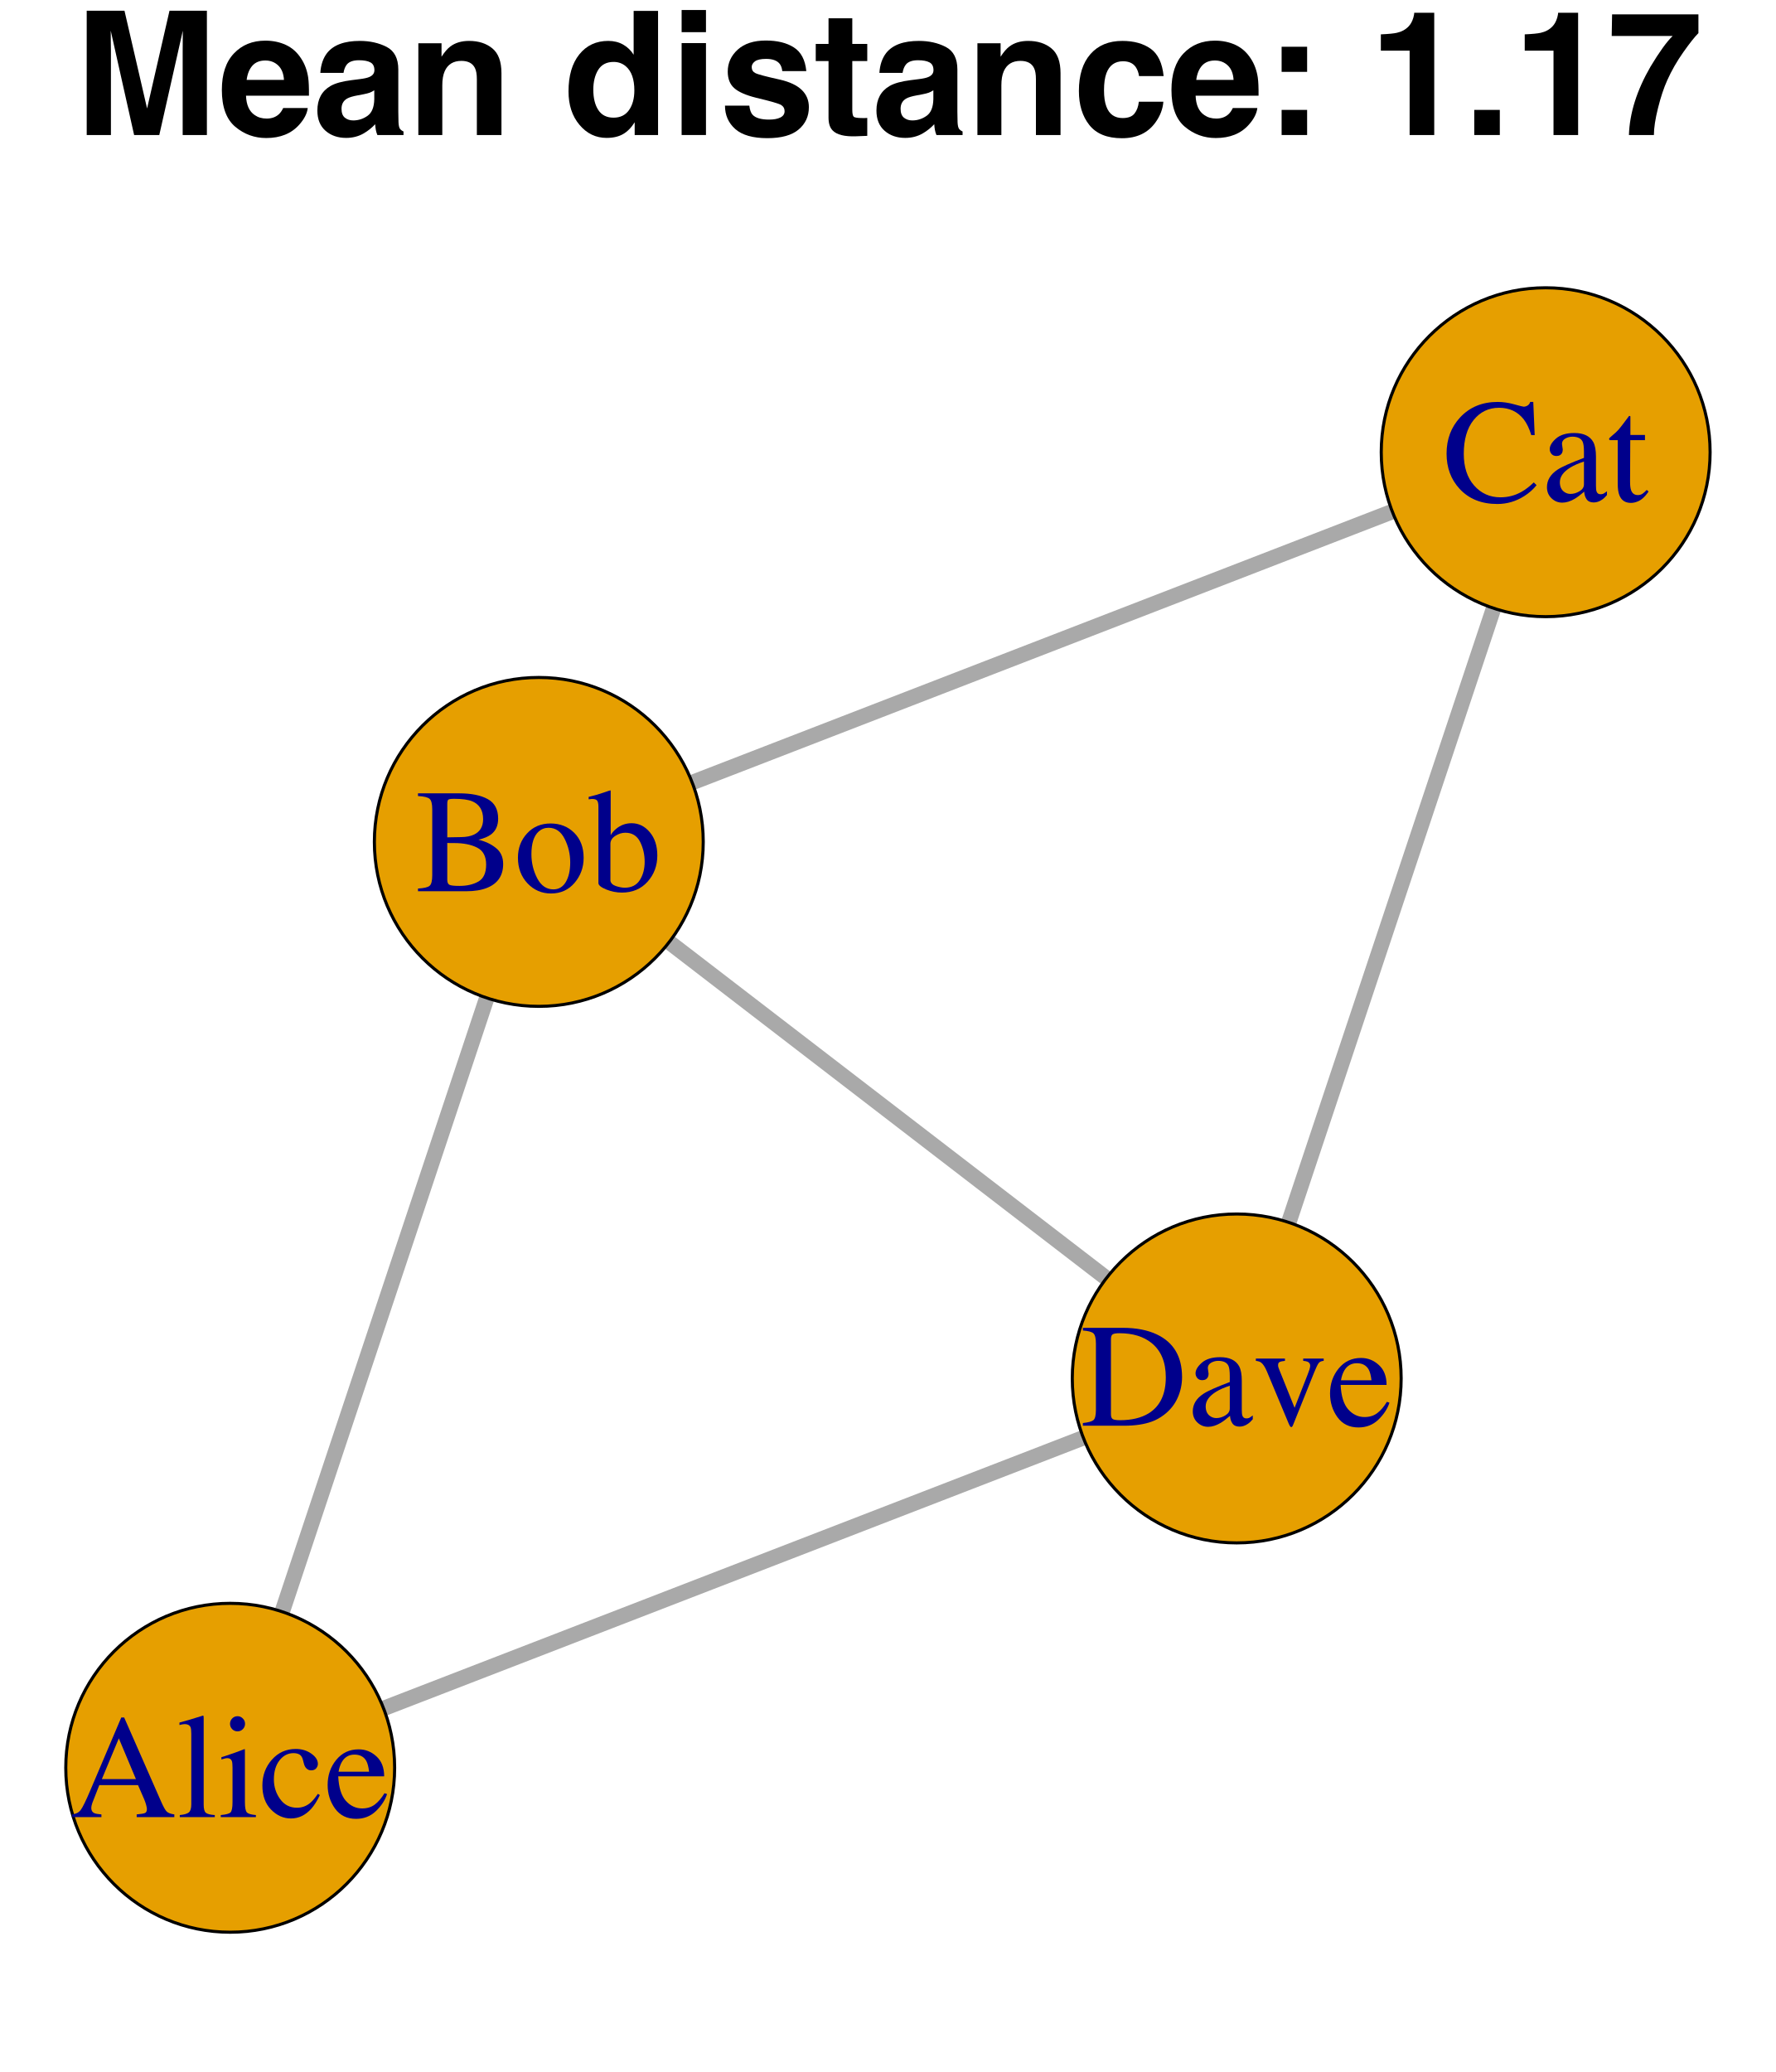
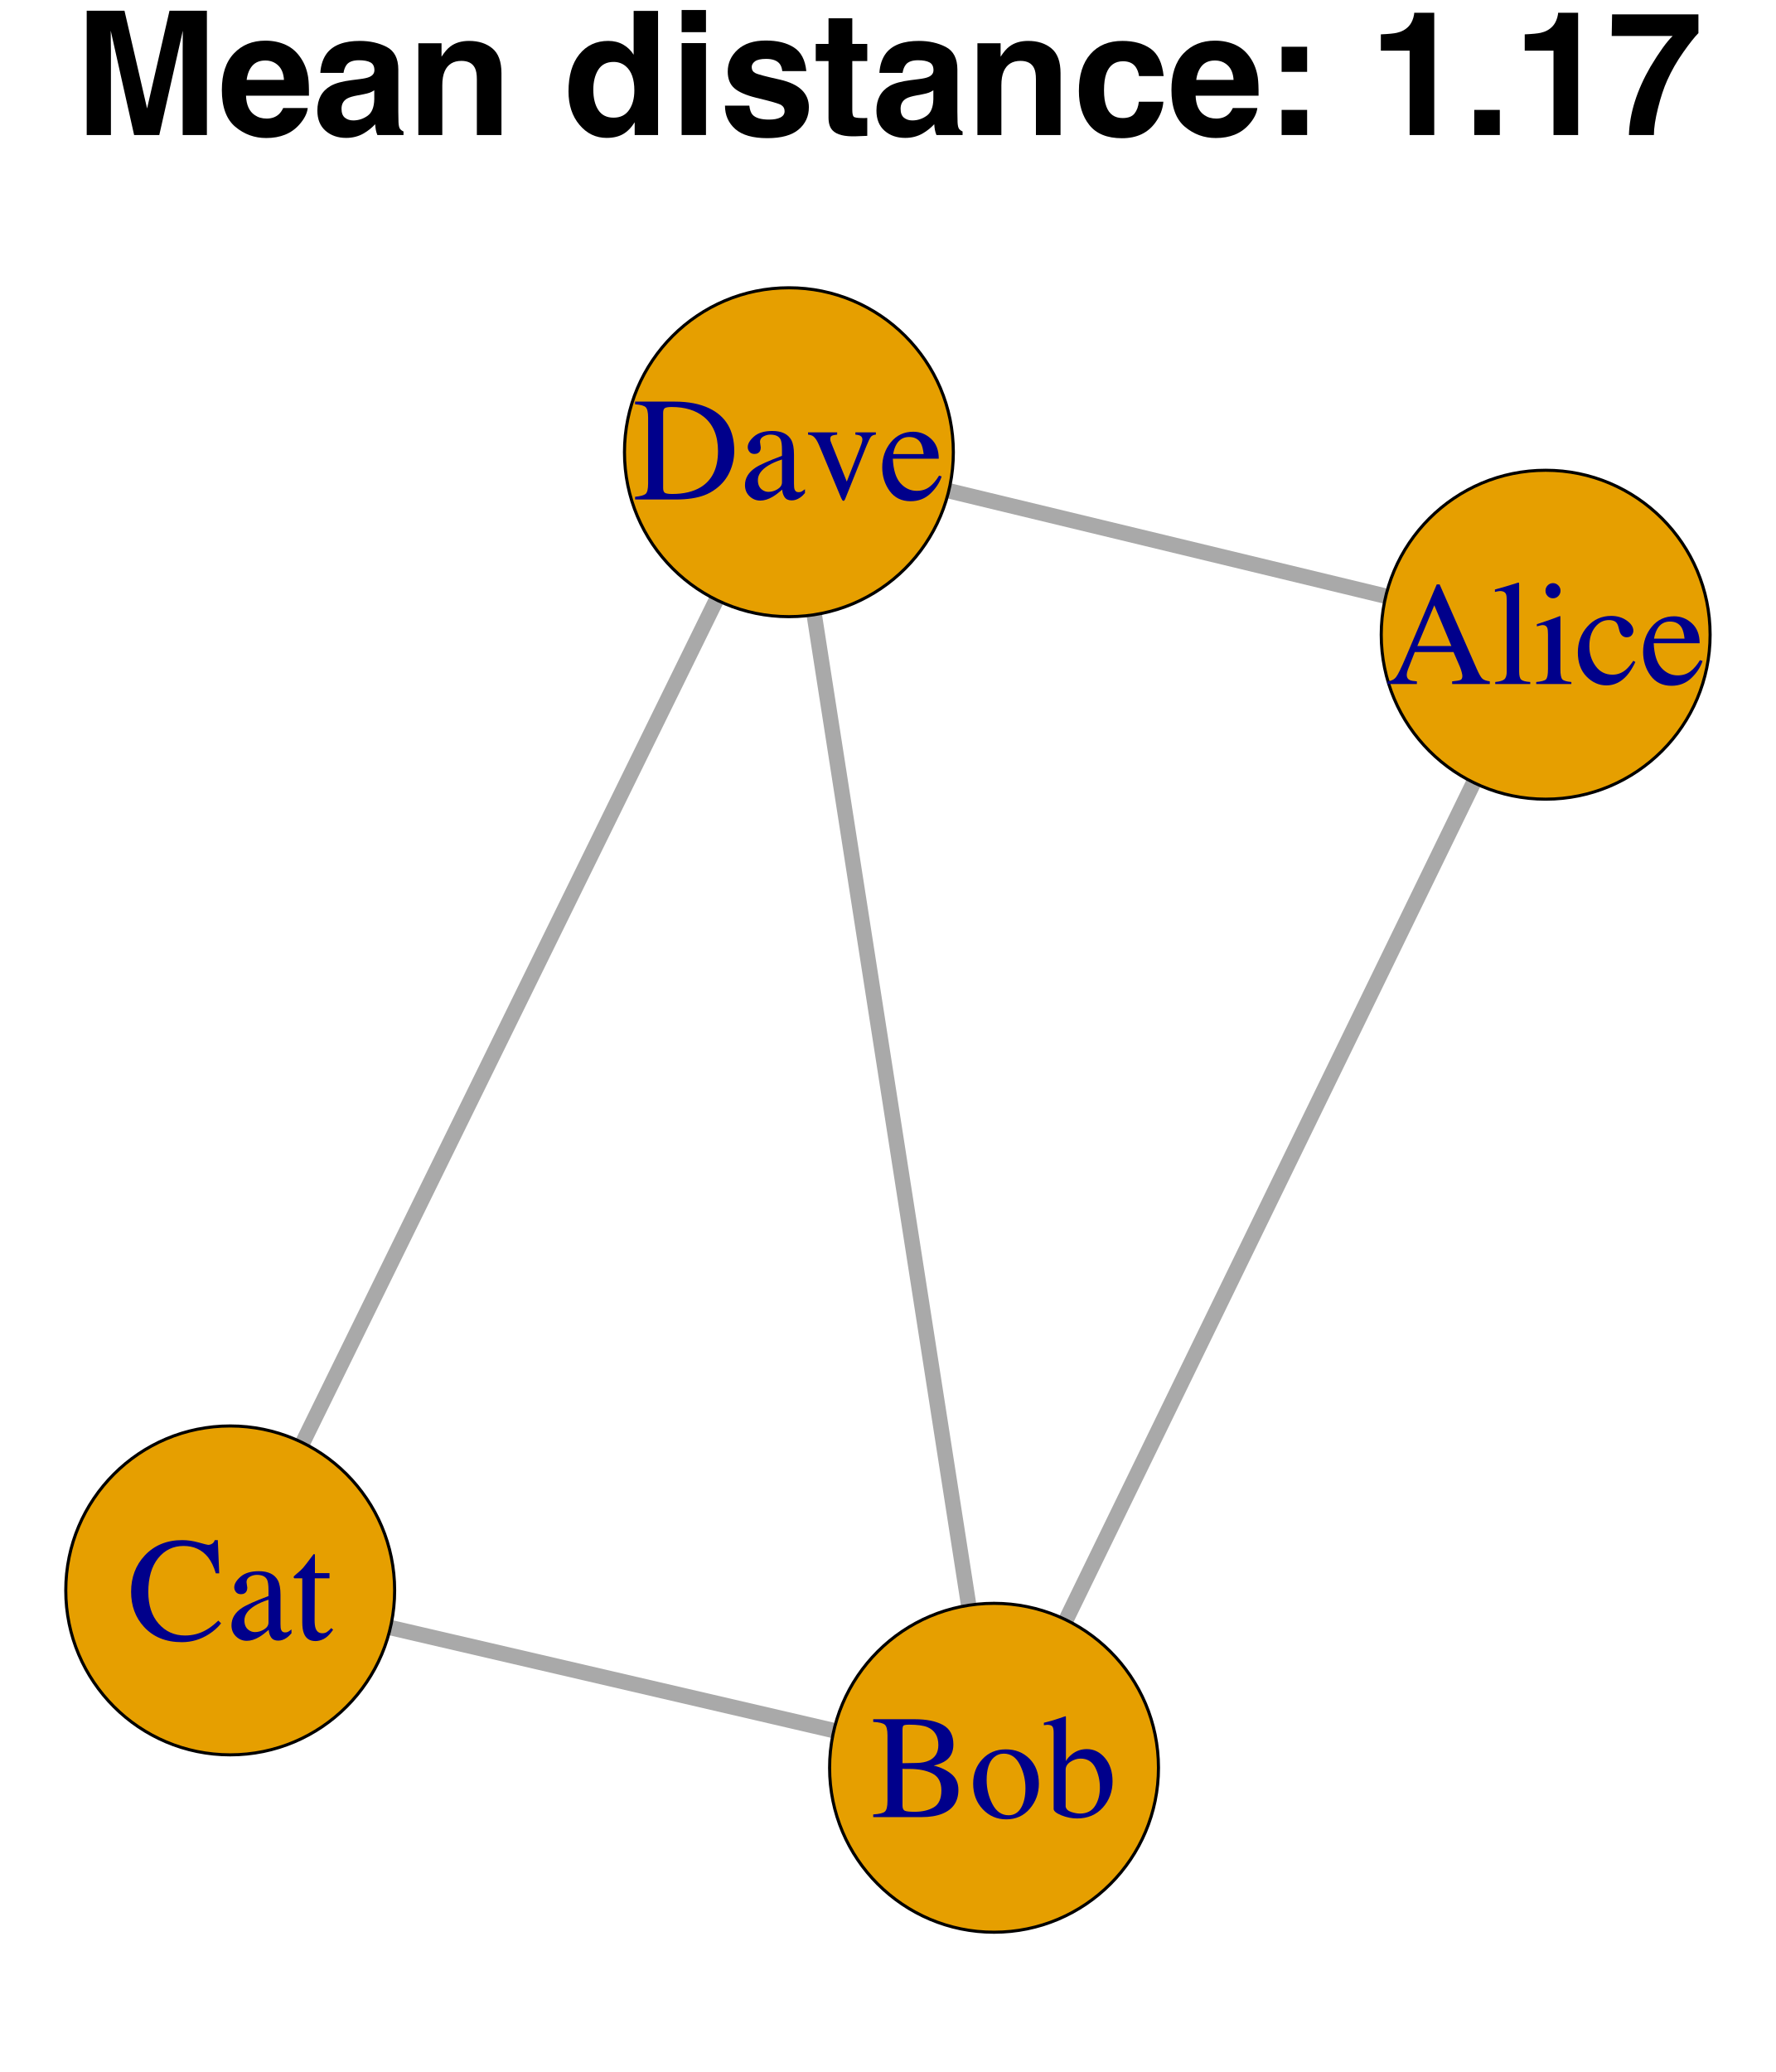
<svg xmlns="http://www.w3.org/2000/svg" xmlns:xlink="http://www.w3.org/1999/xlink" width="432" height="504" viewBox="0 0 432 504">
  <defs>
    <g>
      <g id="glyph-0-0">
        <path d="M 0.578 0 L 0.578 -23.812 L 25.156 -23.812 L 25.156 0 Z M 21.922 -3.234 L 21.922 -20.578 L 3.812 -20.578 L 3.812 -3.234 Z M 21.922 -3.234 " />
      </g>
      <g id="glyph-0-1">
        <path d="M 16.062 -9.25 L 11.906 -19.156 L 7.781 -9.25 Z M 0.531 0 L 0.531 -0.656 C 1.457 -0.758 2.148 -1.109 2.609 -1.703 C 3.078 -2.305 3.875 -3.93 5 -6.578 L 12.5 -24.234 L 13.203 -24.234 L 22.172 -3.828 C 22.766 -2.473 23.238 -1.633 23.594 -1.312 C 23.957 -0.988 24.562 -0.77 25.406 -0.656 L 25.406 0 L 16.25 0 L 16.25 -0.656 C 17.301 -0.75 17.977 -0.863 18.281 -1 C 18.582 -1.133 18.734 -1.461 18.734 -1.984 C 18.734 -2.16 18.676 -2.473 18.562 -2.922 C 18.445 -3.367 18.285 -3.836 18.078 -4.328 L 16.578 -7.781 L 7.156 -7.781 C 6.219 -5.426 5.656 -3.988 5.469 -3.469 C 5.289 -2.945 5.203 -2.535 5.203 -2.234 C 5.203 -1.617 5.445 -1.195 5.938 -0.969 C 6.25 -0.82 6.828 -0.719 7.672 -0.656 L 7.672 0 Z M 12.844 -24.234 Z M 12.844 -24.234 " />
      </g>
      <g id="glyph-0-2">
        <path d="M 0.734 -0.5 C 1.828 -0.602 2.566 -0.82 2.953 -1.156 C 3.336 -1.488 3.531 -2.141 3.531 -3.109 L 3.531 -20.281 C 3.531 -21.062 3.469 -21.598 3.344 -21.891 C 3.102 -22.379 2.629 -22.625 1.922 -22.625 C 1.754 -22.625 1.57 -22.602 1.375 -22.562 C 1.188 -22.531 0.945 -22.477 0.656 -22.406 L 0.656 -23 C 2.238 -23.414 4.141 -23.977 6.359 -24.688 C 6.441 -24.688 6.492 -24.648 6.516 -24.578 C 6.535 -24.504 6.547 -24.352 6.547 -24.125 L 6.547 -3.047 C 6.547 -2.023 6.719 -1.363 7.062 -1.062 C 7.414 -0.758 8.145 -0.57 9.25 -0.5 L 9.25 0 L 0.734 0 Z M 0.734 -0.5 " />
      </g>
      <g id="glyph-0-3">
        <path d="M 2.953 -22.688 C 2.953 -23.195 3.129 -23.633 3.484 -24 C 3.836 -24.363 4.27 -24.547 4.781 -24.547 C 5.281 -24.547 5.707 -24.363 6.062 -24 C 6.426 -23.645 6.609 -23.207 6.609 -22.688 C 6.609 -22.188 6.426 -21.754 6.062 -21.391 C 5.707 -21.035 5.281 -20.859 4.781 -20.859 C 4.27 -20.859 3.836 -21.035 3.484 -21.391 C 3.129 -21.754 2.953 -22.188 2.953 -22.688 Z M 0.703 -0.5 C 1.953 -0.613 2.738 -0.82 3.062 -1.125 C 3.395 -1.438 3.562 -2.281 3.562 -3.656 L 3.562 -12.047 C 3.562 -12.805 3.508 -13.332 3.406 -13.625 C 3.227 -14.102 2.859 -14.344 2.297 -14.344 C 2.172 -14.344 2.047 -14.332 1.922 -14.312 C 1.797 -14.289 1.441 -14.195 0.859 -14.031 L 0.859 -14.578 L 1.625 -14.812 C 3.664 -15.488 5.094 -15.992 5.906 -16.328 C 6.238 -16.473 6.453 -16.547 6.547 -16.547 C 6.566 -16.461 6.578 -16.375 6.578 -16.281 L 6.578 -3.656 C 6.578 -2.32 6.738 -1.484 7.062 -1.141 C 7.383 -0.805 8.113 -0.594 9.25 -0.5 L 9.25 0 L 0.703 0 Z M 0.703 -0.5 " />
      </g>
      <g id="glyph-0-4">
        <path d="M 8.953 -16.578 C 10.41 -16.578 11.672 -16.195 12.734 -15.438 C 13.797 -14.688 14.328 -13.859 14.328 -12.953 C 14.328 -12.566 14.191 -12.207 13.922 -11.875 C 13.648 -11.539 13.234 -11.375 12.672 -11.375 C 12.266 -11.375 11.906 -11.516 11.594 -11.797 C 11.281 -12.078 11.055 -12.488 10.922 -13.031 L 10.703 -13.875 C 10.555 -14.488 10.297 -14.926 9.922 -15.188 C 9.523 -15.438 9.016 -15.562 8.391 -15.562 C 7.047 -15.562 5.914 -14.977 5 -13.812 C 4.082 -12.645 3.625 -11.094 3.625 -9.156 C 3.625 -7.383 4.129 -5.797 5.141 -4.391 C 6.148 -2.984 7.52 -2.281 9.25 -2.281 C 10.469 -2.281 11.551 -2.68 12.5 -3.484 C 13.039 -3.941 13.648 -4.664 14.328 -5.656 L 14.812 -5.359 C 14.145 -3.953 13.441 -2.836 12.703 -2.016 C 11.285 -0.453 9.645 0.328 7.781 0.328 C 5.957 0.328 4.344 -0.391 2.938 -1.828 C 1.531 -3.266 0.828 -5.223 0.828 -7.703 C 0.828 -10.129 1.594 -12.211 3.125 -13.953 C 4.664 -15.703 6.609 -16.578 8.953 -16.578 Z M 8.172 -16.578 Z M 8.172 -16.578 " />
      </g>
      <g id="glyph-0-5">
        <path d="M 8.25 -16.484 C 9.895 -16.484 11.336 -15.91 12.578 -14.766 C 13.828 -13.629 14.453 -12.016 14.453 -9.922 L 3.281 -9.922 C 3.406 -7.203 4.02 -5.219 5.125 -3.969 C 6.238 -2.727 7.562 -2.109 9.094 -2.109 C 10.32 -2.109 11.359 -2.43 12.203 -3.078 C 13.047 -3.723 13.82 -4.633 14.531 -5.812 L 15.156 -5.609 C 14.676 -4.117 13.773 -2.738 12.453 -1.469 C 11.141 -0.207 9.523 0.422 7.609 0.422 C 5.41 0.422 3.707 -0.41 2.5 -2.078 C 1.301 -3.742 0.703 -5.66 0.703 -7.828 C 0.703 -10.18 1.398 -12.211 2.797 -13.922 C 4.191 -15.629 6.008 -16.484 8.25 -16.484 Z M 7.219 -15.203 C 5.883 -15.203 4.867 -14.613 4.172 -13.438 C 3.797 -12.801 3.523 -12.004 3.359 -11.047 L 10.781 -11.047 C 10.645 -12.211 10.422 -13.082 10.109 -13.656 C 9.535 -14.688 8.57 -15.203 7.219 -15.203 Z M 8.016 -16.484 Z M 8.016 -16.484 " />
      </g>
      <g id="glyph-0-6">
        <path d="M 10.703 -1.297 C 12.547 -1.297 14.086 -1.656 15.328 -2.375 C 16.566 -3.094 17.188 -4.461 17.188 -6.484 C 17.188 -8.504 16.457 -9.879 15 -10.609 C 13.551 -11.348 11.703 -11.719 9.453 -11.719 C 8.898 -11.719 8.551 -11.719 8.406 -11.719 C 8.258 -11.719 8.035 -11.727 7.734 -11.75 L 7.734 -2.781 C 7.734 -2.156 7.91 -1.75 8.266 -1.562 C 8.617 -1.383 9.43 -1.297 10.703 -1.297 Z M 0.609 -0.656 C 2.066 -0.738 3.008 -0.961 3.438 -1.328 C 3.863 -1.691 4.078 -2.551 4.078 -3.906 L 4.078 -19.922 C 4.078 -21.242 3.863 -22.094 3.438 -22.469 C 3.008 -22.852 2.066 -23.082 0.609 -23.156 L 0.609 -23.812 L 10.703 -23.812 C 13.586 -23.812 15.875 -23.348 17.562 -22.422 C 19.258 -21.504 20.109 -19.914 20.109 -17.656 C 20.109 -15.945 19.516 -14.656 18.328 -13.781 C 17.66 -13.281 16.66 -12.863 15.328 -12.531 C 16.984 -12.133 18.395 -11.469 19.562 -10.531 C 20.738 -9.602 21.328 -8.301 21.328 -6.625 C 21.328 -3.812 20.023 -1.879 17.422 -0.828 C 16.047 -0.273 14.359 0 12.359 0 L 0.609 0 Z M 11.156 -13.172 C 12.363 -13.191 13.367 -13.383 14.172 -13.75 C 15.691 -14.445 16.453 -15.707 16.453 -17.531 C 16.453 -19.676 15.57 -21.125 13.812 -21.875 C 12.844 -22.281 11.367 -22.484 9.391 -22.484 C 8.641 -22.484 8.176 -22.414 8 -22.281 C 7.82 -22.156 7.734 -21.805 7.734 -21.234 L 7.734 -13.109 Z M 11.156 -13.172 " />
      </g>
      <g id="glyph-0-7">
        <path d="M 0.922 -8.156 C 0.922 -10.488 1.66 -12.457 3.141 -14.062 C 4.617 -15.676 6.523 -16.484 8.859 -16.484 C 11.18 -16.484 13.102 -15.723 14.625 -14.203 C 16.145 -12.68 16.906 -10.656 16.906 -8.125 C 16.906 -5.789 16.164 -3.758 14.688 -2.031 C 13.219 -0.312 11.312 0.547 8.969 0.547 C 6.719 0.547 4.812 -0.273 3.25 -1.922 C 1.695 -3.578 0.922 -5.656 0.922 -8.156 Z M 8.375 -15.438 C 7.445 -15.438 6.641 -15.129 5.953 -14.516 C 4.785 -13.453 4.203 -11.613 4.203 -9 C 4.203 -6.914 4.672 -4.969 5.609 -3.156 C 6.555 -1.352 7.867 -0.453 9.547 -0.453 C 10.859 -0.453 11.867 -1.055 12.578 -2.266 C 13.285 -3.473 13.641 -5.055 13.641 -7.016 C 13.641 -9.047 13.188 -10.957 12.281 -12.75 C 11.383 -14.539 10.082 -15.438 8.375 -15.438 Z M 9.016 -16.484 Z M 9.016 -16.484 " />
      </g>
      <g id="glyph-0-8">
        <path d="M 0.125 -22.359 L 0.125 -22.953 C 1.457 -23.266 2.656 -23.609 3.719 -23.984 C 4.789 -24.359 5.367 -24.547 5.453 -24.547 C 5.473 -24.473 5.484 -24.398 5.484 -24.328 L 5.484 -13.625 C 5.785 -14.188 6.242 -14.719 6.859 -15.219 C 7.93 -16.102 9.172 -16.547 10.578 -16.547 C 12.305 -16.547 13.781 -15.816 15 -14.359 C 16.219 -12.91 16.828 -11.023 16.828 -8.703 C 16.828 -6.211 16.035 -4.082 14.453 -2.312 C 12.867 -0.551 10.785 0.328 8.203 0.328 C 6.91 0.328 5.633 0.07 4.375 -0.438 C 3.125 -0.957 2.5 -1.473 2.5 -1.984 L 2.5 -20.562 C 2.5 -21.25 2.406 -21.734 2.219 -22.016 C 2.031 -22.305 1.598 -22.453 0.922 -22.453 Z M 5.422 -2.562 C 5.523 -1.957 5.977 -1.52 6.781 -1.25 C 7.594 -0.988 8.301 -0.859 8.906 -0.859 C 10.551 -0.859 11.77 -1.473 12.562 -2.703 C 13.352 -3.93 13.75 -5.422 13.75 -7.172 C 13.75 -8.922 13.379 -10.535 12.641 -12.016 C 11.898 -13.492 10.703 -14.234 9.047 -14.234 C 8.223 -14.234 7.41 -13.977 6.609 -13.469 C 5.816 -12.957 5.422 -12.312 5.422 -11.531 Z M 5.422 -2.562 " />
      </g>
      <g id="glyph-0-9">
        <path d="M 13.328 -24.234 C 14.629 -24.234 15.961 -24.039 17.328 -23.656 C 18.703 -23.27 19.473 -23.078 19.641 -23.078 C 19.973 -23.078 20.289 -23.172 20.594 -23.359 C 20.906 -23.547 21.117 -23.836 21.234 -24.234 L 21.984 -24.234 L 22.328 -16.156 L 21.5 -16.156 C 21.02 -17.758 20.395 -19.055 19.625 -20.047 C 18.145 -21.891 16.156 -22.812 13.656 -22.812 C 11.133 -22.812 9.07 -21.816 7.469 -19.828 C 5.875 -17.836 5.078 -15.098 5.078 -11.609 C 5.078 -8.391 5.914 -5.82 7.594 -3.906 C 9.281 -1.988 11.414 -1.031 14 -1.031 C 15.852 -1.031 17.566 -1.477 19.141 -2.375 C 20.047 -2.875 21.035 -3.633 22.109 -4.656 L 22.781 -3.984 C 21.988 -2.984 21 -2.102 19.812 -1.344 C 17.789 -0.051 15.602 0.594 13.25 0.594 C 9.383 0.594 6.316 -0.641 4.047 -3.109 C 1.941 -5.398 0.891 -8.254 0.891 -11.672 C 0.891 -15.172 2 -18.113 4.219 -20.5 C 6.551 -22.988 9.586 -24.234 13.328 -24.234 Z M 13.203 -24.234 Z M 13.203 -24.234 " />
      </g>
      <g id="glyph-0-10">
        <path d="M 10.312 -9.734 C 8.969 -9.297 7.859 -8.805 6.984 -8.266 C 5.297 -7.223 4.453 -6.039 4.453 -4.719 C 4.453 -3.645 4.801 -2.859 5.5 -2.359 C 5.957 -2.023 6.469 -1.859 7.031 -1.859 C 7.801 -1.859 8.539 -2.078 9.25 -2.516 C 9.957 -2.953 10.312 -3.504 10.312 -4.172 Z M 1.312 -3.5 C 1.312 -5.195 2.164 -6.613 3.875 -7.75 C 4.945 -8.457 7.094 -9.414 10.312 -10.625 L 10.312 -12.109 C 10.312 -13.305 10.195 -14.141 9.969 -14.609 C 9.57 -15.391 8.742 -15.781 7.484 -15.781 C 6.891 -15.781 6.32 -15.629 5.781 -15.328 C 5.238 -15.016 4.969 -14.582 4.969 -14.031 C 4.969 -13.883 5 -13.645 5.062 -13.312 C 5.125 -12.977 5.156 -12.766 5.156 -12.672 C 5.156 -12.016 4.938 -11.555 4.5 -11.297 C 4.25 -11.148 3.957 -11.078 3.625 -11.078 C 3.094 -11.078 2.688 -11.25 2.406 -11.594 C 2.125 -11.938 1.984 -12.32 1.984 -12.75 C 1.984 -13.562 2.488 -14.414 3.5 -15.312 C 4.52 -16.219 6.008 -16.672 7.969 -16.672 C 10.238 -16.672 11.781 -15.93 12.594 -14.453 C 13.02 -13.641 13.234 -12.461 13.234 -10.922 L 13.234 -3.875 C 13.234 -3.188 13.281 -2.719 13.375 -2.469 C 13.531 -2.008 13.848 -1.781 14.328 -1.781 C 14.598 -1.781 14.82 -1.816 15 -1.891 C 15.176 -1.973 15.477 -2.176 15.906 -2.5 L 15.906 -1.578 C 15.531 -1.117 15.129 -0.742 14.703 -0.453 C 14.047 -0.004 13.375 0.219 12.688 0.219 C 11.895 0.219 11.316 -0.039 10.953 -0.562 C 10.598 -1.082 10.406 -1.695 10.375 -2.406 C 9.477 -1.633 8.719 -1.062 8.094 -0.688 C 7.02 -0.051 6.004 0.266 5.047 0.266 C 4.035 0.266 3.16 -0.086 2.422 -0.797 C 1.68 -1.504 1.312 -2.406 1.312 -3.5 Z M 8.016 -16.672 Z M 8.016 -16.672 " />
      </g>
      <g id="glyph-0-11">
        <path d="M 9.156 -16.203 L 9.156 -14.938 L 5.578 -14.938 L 5.531 -4.812 C 5.531 -3.926 5.609 -3.254 5.766 -2.797 C 6.047 -1.984 6.598 -1.578 7.422 -1.578 C 7.836 -1.578 8.203 -1.676 8.516 -1.875 C 8.828 -2.082 9.18 -2.398 9.578 -2.828 L 10.031 -2.438 L 9.656 -1.922 C 9.039 -1.098 8.395 -0.516 7.719 -0.172 C 7.039 0.16 6.383 0.328 5.75 0.328 C 4.363 0.328 3.426 -0.285 2.938 -1.516 C 2.664 -2.18 2.531 -3.109 2.531 -4.297 L 2.531 -14.938 L 0.609 -14.938 C 0.555 -14.977 0.516 -15.016 0.484 -15.047 C 0.453 -15.078 0.438 -15.125 0.438 -15.188 C 0.438 -15.301 0.461 -15.391 0.516 -15.453 C 0.566 -15.523 0.734 -15.676 1.016 -15.906 C 1.828 -16.57 2.41 -17.113 2.766 -17.531 C 3.129 -17.945 3.973 -19.047 5.297 -20.828 C 5.441 -20.828 5.531 -20.816 5.562 -20.797 C 5.594 -20.773 5.609 -20.688 5.609 -20.531 L 5.609 -16.203 Z M 9.156 -16.203 " />
      </g>
      <g id="glyph-0-12">
        <path d="M 7.406 -2.781 C 7.406 -2.195 7.547 -1.812 7.828 -1.625 C 8.117 -1.438 8.711 -1.344 9.609 -1.344 C 12.422 -1.344 14.738 -1.895 16.562 -3 C 19.352 -4.719 20.75 -7.645 20.75 -11.781 C 20.75 -15.469 19.598 -18.242 17.297 -20.109 C 15.328 -21.703 12.719 -22.5 9.469 -22.5 C 8.664 -22.5 8.117 -22.41 7.828 -22.234 C 7.547 -22.055 7.406 -21.672 7.406 -21.078 Z M 0.578 -0.656 C 1.891 -0.789 2.742 -1.023 3.141 -1.359 C 3.547 -1.691 3.75 -2.539 3.75 -3.906 L 3.75 -19.922 C 3.75 -21.234 3.551 -22.078 3.156 -22.453 C 2.77 -22.828 1.91 -23.062 0.578 -23.156 L 0.578 -23.812 L 10.281 -23.812 C 13.551 -23.812 16.316 -23.273 18.578 -22.203 C 22.66 -20.266 24.703 -16.805 24.703 -11.828 C 24.703 -10.035 24.332 -8.332 23.594 -6.719 C 22.863 -5.102 21.758 -3.738 20.281 -2.625 C 19.344 -1.914 18.375 -1.379 17.375 -1.016 C 15.531 -0.336 13.266 0 10.578 0 L 0.578 0 Z M 0.578 -0.656 " />
      </g>
      <g id="glyph-0-13">
        <path d="M 7.734 -16.328 L 7.734 -15.781 C 7.129 -15.719 6.695 -15.625 6.438 -15.5 C 6.188 -15.383 6.062 -15.129 6.062 -14.734 C 6.062 -14.547 6.086 -14.363 6.141 -14.188 C 6.191 -14.02 6.285 -13.773 6.422 -13.453 L 10.078 -4.359 L 13.234 -12.406 C 13.391 -12.789 13.535 -13.191 13.672 -13.609 C 13.805 -14.035 13.875 -14.363 13.875 -14.594 C 13.875 -15.051 13.656 -15.379 13.219 -15.578 C 12.957 -15.68 12.609 -15.75 12.172 -15.781 L 12.172 -16.328 L 17.156 -16.328 L 17.156 -15.781 C 16.582 -15.738 16.172 -15.551 15.922 -15.219 C 15.672 -14.883 15.301 -14.113 14.812 -12.906 L 9.734 -0.25 C 9.641 -0.02 9.562 0.129 9.5 0.203 C 9.445 0.285 9.367 0.328 9.266 0.328 C 9.148 0.328 9.051 0.258 8.969 0.125 C 8.883 -0.008 8.797 -0.176 8.703 -0.375 L 3.328 -13.234 C 2.891 -14.273 2.426 -14.984 1.938 -15.359 C 1.645 -15.578 1.219 -15.719 0.656 -15.781 L 0.656 -16.328 Z M 7.734 -16.328 " />
      </g>
      <g id="glyph-1-0">
        <path d="M 3.156 0 L 3.156 -30.234 L 27.5 -30.234 L 27.5 0 Z M 23.734 -3.781 L 23.734 -26.453 L 6.938 -26.453 L 6.938 -3.781 Z M 23.734 -3.781 " />
      </g>
      <g id="glyph-1-1">
        <path d="M 23.234 -30.234 L 32.328 -30.234 L 32.328 0 L 26.438 0 L 26.438 -20.453 C 26.438 -21.035 26.441 -21.852 26.453 -22.906 C 26.461 -23.969 26.469 -24.789 26.469 -25.375 L 20.75 0 L 14.625 0 L 8.938 -25.375 C 8.938 -24.789 8.941 -23.969 8.953 -22.906 C 8.973 -21.852 8.984 -21.035 8.984 -20.453 L 8.984 0 L 3.094 0 L 3.094 -30.234 L 12.281 -30.234 L 17.781 -6.453 Z M 23.234 -30.234 " />
      </g>
      <g id="glyph-1-2">
        <path d="M 11.547 -18.125 C 10.191 -18.125 9.141 -17.703 8.391 -16.859 C 7.648 -16.016 7.188 -14.863 7 -13.406 L 16.078 -13.406 C 15.984 -14.957 15.516 -16.129 14.672 -16.922 C 13.828 -17.723 12.785 -18.125 11.547 -18.125 Z M 11.547 -22.953 C 13.398 -22.953 15.07 -22.602 16.562 -21.906 C 18.062 -21.207 19.297 -20.102 20.266 -18.594 C 21.141 -17.27 21.707 -15.734 21.969 -13.984 C 22.113 -12.961 22.176 -11.488 22.156 -9.562 L 6.844 -9.562 C 6.926 -7.312 7.633 -5.738 8.969 -4.844 C 9.77 -4.281 10.738 -4 11.875 -4 C 13.07 -4 14.051 -4.344 14.812 -5.031 C 15.219 -5.395 15.578 -5.906 15.891 -6.562 L 21.859 -6.562 C 21.711 -5.238 21.023 -3.891 19.797 -2.516 C 17.879 -0.348 15.195 0.734 11.75 0.734 C 8.906 0.734 6.395 -0.18 4.219 -2.016 C 2.051 -3.848 0.969 -6.828 0.969 -10.953 C 0.969 -14.816 1.945 -17.781 3.906 -19.844 C 5.863 -21.914 8.41 -22.953 11.547 -22.953 Z M 11.953 -22.953 Z M 11.953 -22.953 " />
      </g>
      <g id="glyph-1-3">
        <path d="M 15.047 -10.875 C 14.68 -10.633 14.312 -10.441 13.938 -10.297 C 13.562 -10.16 13.047 -10.031 12.391 -9.906 L 11.078 -9.656 C 9.848 -9.438 8.961 -9.172 8.422 -8.859 C 7.523 -8.328 7.078 -7.5 7.078 -6.375 C 7.078 -5.375 7.352 -4.648 7.906 -4.203 C 8.457 -3.766 9.129 -3.547 9.922 -3.547 C 11.18 -3.547 12.336 -3.914 13.391 -4.656 C 14.453 -5.395 15.004 -6.742 15.047 -8.703 Z M 11.5 -13.594 C 12.582 -13.727 13.359 -13.898 13.828 -14.109 C 14.66 -14.461 15.078 -15.016 15.078 -15.766 C 15.078 -16.68 14.758 -17.312 14.125 -17.656 C 13.488 -18.008 12.555 -18.188 11.328 -18.188 C 9.941 -18.188 8.961 -17.848 8.391 -17.172 C 7.973 -16.66 7.695 -15.973 7.562 -15.109 L 1.922 -15.109 C 2.047 -17.066 2.594 -18.676 3.562 -19.938 C 5.113 -21.906 7.77 -22.891 11.531 -22.891 C 13.977 -22.891 16.148 -22.406 18.047 -21.438 C 19.941 -20.457 20.891 -18.625 20.891 -15.938 L 20.891 -5.688 C 20.891 -4.969 20.906 -4.102 20.938 -3.094 C 20.977 -2.332 21.094 -1.812 21.281 -1.531 C 21.477 -1.258 21.77 -1.035 22.156 -0.859 L 22.156 0 L 15.797 0 C 15.617 -0.445 15.492 -0.867 15.422 -1.266 C 15.348 -1.66 15.297 -2.113 15.266 -2.625 C 14.453 -1.75 13.52 -1.004 12.469 -0.391 C 11.207 0.336 9.785 0.703 8.203 0.703 C 6.18 0.703 4.508 0.125 3.188 -1.031 C 1.863 -2.188 1.203 -3.828 1.203 -5.953 C 1.203 -8.691 2.266 -10.68 4.391 -11.922 C 5.547 -12.586 7.254 -13.062 9.516 -13.344 Z M 11.812 -22.953 Z M 11.812 -22.953 " />
      </g>
      <g id="glyph-1-4">
        <path d="M 15.109 -22.891 C 17.422 -22.891 19.312 -22.281 20.781 -21.062 C 22.25 -19.852 22.984 -17.848 22.984 -15.047 L 22.984 0 L 17 0 L 17 -13.594 C 17 -14.77 16.844 -15.672 16.531 -16.297 C 15.957 -17.453 14.863 -18.031 13.25 -18.031 C 11.27 -18.031 9.91 -17.188 9.172 -15.5 C 8.785 -14.613 8.594 -13.477 8.594 -12.094 L 8.594 0 L 2.766 0 L 2.766 -22.312 L 8.406 -22.312 L 8.406 -19.047 C 9.156 -20.203 9.867 -21.031 10.547 -21.531 C 11.742 -22.438 13.266 -22.891 15.109 -22.891 Z M 12.969 -22.953 Z M 12.969 -22.953 " />
      </g>
      <g id="glyph-1-5">
</g>
      <g id="glyph-1-6">
        <path d="M 10.969 -22.891 C 12.32 -22.891 13.523 -22.594 14.578 -22 C 15.629 -21.406 16.484 -20.582 17.141 -19.531 L 17.141 -30.188 L 23.078 -30.188 L 23.078 0 L 17.391 0 L 17.391 -3.094 C 16.555 -1.77 15.602 -0.805 14.531 -0.203 C 13.469 0.398 12.145 0.703 10.562 0.703 C 7.945 0.703 5.75 -0.352 3.969 -2.469 C 2.188 -4.582 1.297 -7.297 1.297 -10.609 C 1.297 -14.422 2.172 -17.422 3.922 -19.609 C 5.68 -21.797 8.031 -22.891 10.969 -22.891 Z M 12.25 -4.219 C 13.895 -4.219 15.148 -4.832 16.016 -6.062 C 16.879 -7.301 17.312 -8.895 17.312 -10.844 C 17.312 -13.582 16.617 -15.539 15.234 -16.719 C 14.391 -17.426 13.406 -17.781 12.281 -17.781 C 10.57 -17.781 9.316 -17.133 8.516 -15.844 C 7.723 -14.551 7.328 -12.945 7.328 -11.031 C 7.328 -8.969 7.734 -7.316 8.547 -6.078 C 9.359 -4.836 10.594 -4.219 12.25 -4.219 Z M 12.25 -4.219 " />
      </g>
      <g id="glyph-1-7">
        <path d="M 8.734 -25.016 L 2.812 -25.016 L 2.812 -30.406 L 8.734 -30.406 Z M 2.812 -22.359 L 8.734 -22.359 L 8.734 0 L 2.812 0 Z M 2.812 -22.359 " />
      </g>
      <g id="glyph-1-8">
        <path d="M 7.281 -7.141 C 7.406 -6.098 7.672 -5.359 8.078 -4.922 C 8.805 -4.141 10.145 -3.75 12.094 -3.75 C 13.25 -3.75 14.164 -3.922 14.844 -4.266 C 15.52 -4.609 15.859 -5.117 15.859 -5.797 C 15.859 -6.453 15.582 -6.953 15.031 -7.297 C 14.488 -7.641 12.457 -8.227 8.938 -9.062 C 6.406 -9.695 4.625 -10.484 3.594 -11.422 C 2.551 -12.348 2.031 -13.688 2.031 -15.438 C 2.031 -17.508 2.836 -19.285 4.453 -20.766 C 6.078 -22.242 8.359 -22.984 11.297 -22.984 C 14.086 -22.984 16.359 -22.426 18.109 -21.312 C 19.867 -20.195 20.879 -18.273 21.141 -15.547 L 15.297 -15.547 C 15.211 -16.297 15 -16.891 14.656 -17.328 C 14.02 -18.117 12.926 -18.516 11.375 -18.516 C 10.102 -18.516 9.195 -18.316 8.656 -17.922 C 8.125 -17.523 7.859 -17.062 7.859 -16.531 C 7.859 -15.863 8.145 -15.379 8.719 -15.078 C 9.289 -14.766 11.32 -14.223 14.812 -13.453 C 17.133 -12.91 18.875 -12.082 20.031 -10.969 C 21.188 -9.852 21.766 -8.453 21.766 -6.766 C 21.766 -4.555 20.938 -2.75 19.281 -1.344 C 17.633 0.062 15.094 0.766 11.656 0.766 C 8.133 0.766 5.535 0.023 3.859 -1.453 C 2.191 -2.941 1.359 -4.836 1.359 -7.141 Z M 11.75 -22.953 Z M 11.75 -22.953 " />
      </g>
      <g id="glyph-1-9">
        <path d="M 0.438 -17.984 L 0.438 -22.156 L 3.547 -22.156 L 3.547 -28.391 L 9.328 -28.391 L 9.328 -22.156 L 12.969 -22.156 L 12.969 -17.984 L 9.328 -17.984 L 9.328 -6.172 C 9.328 -5.254 9.441 -4.68 9.672 -4.453 C 9.91 -4.234 10.625 -4.125 11.812 -4.125 C 11.988 -4.125 12.176 -4.125 12.375 -4.125 C 12.57 -4.133 12.77 -4.145 12.969 -4.156 L 12.969 0.203 L 10.188 0.312 C 7.426 0.406 5.539 -0.07 4.531 -1.125 C 3.875 -1.801 3.547 -2.832 3.547 -4.219 L 3.547 -17.984 Z M 0.438 -17.984 " />
      </g>
      <g id="glyph-1-10">
        <path d="M 16.078 -14.328 C 15.973 -15.172 15.691 -15.926 15.234 -16.594 C 14.578 -17.488 13.562 -17.938 12.188 -17.938 C 10.219 -17.938 8.867 -16.961 8.141 -15.016 C 7.754 -13.973 7.562 -12.594 7.562 -10.875 C 7.562 -9.227 7.754 -7.906 8.141 -6.906 C 8.836 -5.051 10.148 -4.125 12.078 -4.125 C 13.441 -4.125 14.41 -4.492 14.984 -5.234 C 15.566 -5.973 15.914 -6.926 16.031 -8.094 L 22 -8.094 C 21.863 -6.32 21.223 -4.645 20.078 -3.062 C 18.242 -0.5 15.531 0.781 11.938 0.781 C 8.344 0.781 5.695 -0.285 4 -2.422 C 2.301 -4.555 1.453 -7.32 1.453 -10.719 C 1.453 -14.562 2.391 -17.551 4.266 -19.688 C 6.141 -21.82 8.723 -22.891 12.016 -22.891 C 14.816 -22.891 17.109 -22.258 18.891 -21 C 20.68 -19.738 21.738 -17.516 22.062 -14.328 Z M 12.125 -22.953 Z M 12.125 -22.953 " />
      </g>
      <g id="glyph-1-11">
        <path d="M 4.766 -21.469 L 10.969 -21.469 L 10.969 -15.359 L 4.766 -15.359 Z M 4.766 -6.109 L 10.969 -6.109 L 10.969 0 L 4.766 0 Z M 4.766 -6.109 " />
      </g>
      <g id="glyph-1-12">
        <path d="M 2.906 -20.516 L 2.906 -24.484 C 4.758 -24.566 6.051 -24.691 6.781 -24.859 C 7.957 -25.117 8.914 -25.641 9.656 -26.422 C 10.164 -26.953 10.551 -27.66 10.812 -28.547 C 10.957 -29.078 11.031 -29.473 11.031 -29.734 L 15.891 -29.734 L 15.891 0 L 9.906 0 L 9.906 -20.516 Z M 2.906 -20.516 " />
      </g>
      <g id="glyph-1-13">
        <path d="M 2.625 -6.109 L 8.844 -6.109 L 8.844 0 L 2.625 0 Z M 2.625 -6.109 " />
      </g>
      <g id="glyph-1-14">
        <path d="M 22.156 -24.781 C 21.281 -23.914 20.062 -22.379 18.5 -20.172 C 16.938 -17.961 15.629 -15.68 14.578 -13.328 C 13.742 -11.484 12.992 -9.227 12.328 -6.562 C 11.66 -3.895 11.328 -1.707 11.328 0 L 5.25 0 C 5.426 -5.332 7.176 -10.875 10.5 -16.625 C 12.645 -20.195 14.441 -22.688 15.891 -24.094 L 1.062 -24.094 L 1.156 -29.344 L 22.156 -29.344 Z M 22.156 -24.781 " />
      </g>
    </g>
  </defs>
  <rect x="-43.2" y="-50.4" width="518.4" height="604.8" fill="rgb(100%, 100%, 100%)" fill-opacity="1" />
-   <path fill="none" stroke-width="3.75" stroke-linecap="round" stroke-linejoin="round" stroke="rgb(66.275%, 66.275%, 66.275%)" stroke-opacity="1" stroke-miterlimit="10" d="M 68.648 392.051 L 118.422 242.734 " />
-   <path fill="none" stroke-width="3.75" stroke-linecap="round" stroke-linejoin="round" stroke="rgb(66.275%, 66.275%, 66.275%)" stroke-opacity="1" stroke-miterlimit="10" d="M 93.305 415.57 L 263.539 349.727 " />
-   <path fill="none" stroke-width="3.75" stroke-linecap="round" stroke-linejoin="round" stroke="rgb(66.275%, 66.275%, 66.275%)" stroke-opacity="1" stroke-miterlimit="10" d="M 168.375 190.352 L 338.695 124.438 " />
-   <path fill="none" stroke-width="3.75" stroke-linecap="round" stroke-linejoin="round" stroke="rgb(66.275%, 66.275%, 66.275%)" stroke-opacity="1" stroke-miterlimit="10" d="M 162.785 229.164 L 269.133 310.918 " />
-   <path fill="none" stroke-width="3.75" stroke-linecap="round" stroke-linejoin="round" stroke="rgb(66.275%, 66.275%, 66.275%)" stroke-opacity="1" stroke-miterlimit="10" d="M 363.344 147.945 L 313.504 297.352 " />
-   <path fill-rule="nonzero" fill="rgb(90.196%, 62.353%, 0%)" fill-opacity="1" stroke-width="0.75" stroke-linecap="round" stroke-linejoin="round" stroke="rgb(0%, 0%, 0%)" stroke-opacity="1" stroke-miterlimit="10" d="M 96 430 C 96 452.09 78.09 470 56 470 C 33.91 470 16 452.09 16 430 C 16 407.91 33.91 390 56 390 C 78.09 390 96 407.91 96 430 " />
-   <path fill-rule="nonzero" fill="rgb(90.196%, 62.353%, 0%)" fill-opacity="1" stroke-width="0.75" stroke-linecap="round" stroke-linejoin="round" stroke="rgb(0%, 0%, 0%)" stroke-opacity="1" stroke-miterlimit="10" d="M 171.07 204.789 C 171.07 226.879 153.164 244.789 131.07 244.789 C 108.98 244.789 91.07 226.879 91.07 204.789 C 91.07 182.695 108.98 164.789 131.07 164.789 C 153.164 164.789 171.07 182.695 171.07 204.789 " />
-   <path fill-rule="nonzero" fill="rgb(90.196%, 62.353%, 0%)" fill-opacity="1" stroke-width="0.75" stroke-linecap="round" stroke-linejoin="round" stroke="rgb(0%, 0%, 0%)" stroke-opacity="1" stroke-miterlimit="10" d="M 416 110 C 416 132.09 398.09 150 376 150 C 353.91 150 336 132.09 336 110 C 336 87.91 353.91 70 376 70 C 398.09 70 416 87.91 416 110 " />
-   <path fill-rule="nonzero" fill="rgb(90.196%, 62.353%, 0%)" fill-opacity="1" stroke-width="0.75" stroke-linecap="round" stroke-linejoin="round" stroke="rgb(0%, 0%, 0%)" stroke-opacity="1" stroke-miterlimit="10" d="M 340.844 335.297 C 340.844 357.387 322.938 375.297 300.844 375.297 C 278.754 375.297 260.844 357.387 260.844 335.297 C 260.844 313.203 278.754 295.297 300.844 295.297 C 322.938 295.297 340.844 313.203 340.844 335.297 " />
+   <path fill="none" stroke-width="3.75" stroke-linecap="round" stroke-linejoin="round" stroke="rgb(66.275%, 66.275%, 66.275%)" stroke-opacity="1" stroke-miterlimit="10" d="M 358.488 190.355 L 259.32 394.035 " />
+   <path fill="none" stroke-width="3.75" stroke-linecap="round" stroke-linejoin="round" stroke="rgb(66.275%, 66.275%, 66.275%)" stroke-opacity="1" stroke-miterlimit="10" d="M 337.113 145.016 L 230.793 119.375 " />
+   <path fill="none" stroke-width="3.75" stroke-linecap="round" stroke-linejoin="round" stroke="rgb(66.275%, 66.275%, 66.275%)" stroke-opacity="1" stroke-miterlimit="10" d="M 202.844 420.953 L 94.965 395.902 " />
+   <path fill="none" stroke-width="3.75" stroke-linecap="round" stroke-linejoin="round" stroke="rgb(66.275%, 66.275%, 66.275%)" stroke-opacity="1" stroke-miterlimit="10" d="M 235.645 390.477 L 198.07 149.523 " />
+   <path fill="none" stroke-width="3.75" stroke-linecap="round" stroke-linejoin="round" stroke="rgb(66.275%, 66.275%, 66.275%)" stroke-opacity="1" stroke-miterlimit="10" d="M 73.625 350.949 L 174.281 145.906 " />
+   <path fill-rule="nonzero" fill="rgb(90.196%, 62.353%, 0%)" fill-opacity="1" stroke-width="0.75" stroke-linecap="round" stroke-linejoin="round" stroke="rgb(0%, 0%, 0%)" stroke-opacity="1" stroke-miterlimit="10" d="M 416 154.391 C 416 176.484 398.09 194.391 376 194.391 C 353.91 194.391 336 176.484 336 154.391 C 336 132.301 353.91 114.391 376 114.391 C 398.09 114.391 416 132.301 416 154.391 " />
+   <path fill-rule="nonzero" fill="rgb(90.196%, 62.353%, 0%)" fill-opacity="1" stroke-width="0.75" stroke-linecap="round" stroke-linejoin="round" stroke="rgb(0%, 0%, 0%)" stroke-opacity="1" stroke-miterlimit="10" d="M 281.809 430 C 281.809 452.09 263.898 470 241.809 470 C 219.715 470 201.809 452.09 201.809 430 C 201.809 407.91 219.715 390 241.809 390 C 263.898 390 281.809 407.91 281.809 430 " />
+   <path fill-rule="nonzero" fill="rgb(90.196%, 62.353%, 0%)" fill-opacity="1" stroke-width="0.75" stroke-linecap="round" stroke-linejoin="round" stroke="rgb(0%, 0%, 0%)" stroke-opacity="1" stroke-miterlimit="10" d="M 96 386.855 C 96 408.945 78.09 426.855 56 426.855 C 33.91 426.855 16 408.945 16 386.855 C 16 364.762 33.91 346.855 56 346.855 C 78.09 346.855 96 364.762 96 386.855 " />
+   <path fill-rule="nonzero" fill="rgb(90.196%, 62.353%, 0%)" fill-opacity="1" stroke-width="0.75" stroke-linecap="round" stroke-linejoin="round" stroke="rgb(0%, 0%, 0%)" stroke-opacity="1" stroke-miterlimit="10" d="M 231.91 110 C 231.91 132.09 214 150 191.91 150 C 169.816 150 151.91 132.09 151.91 110 C 151.91 87.91 169.816 70 191.91 70 C 214 70 231.91 87.91 231.91 110 " />
  <g fill="rgb(0%, 0%, 54.51%)" fill-opacity="1">
-     <use xlink:href="#glyph-0-1" x="17" y="442" />
-     <use xlink:href="#glyph-0-2" x="43" y="442" />
-     <use xlink:href="#glyph-0-3" x="53" y="442" />
-     <use xlink:href="#glyph-0-4" x="63" y="442" />
-     <use xlink:href="#glyph-0-5" x="79" y="442" />
+     <use xlink:href="#glyph-0-1" x="337" y="166.391" />
+     <use xlink:href="#glyph-0-2" x="363" y="166.391" />
+     <use xlink:href="#glyph-0-3" x="373" y="166.391" />
+     <use xlink:href="#glyph-0-4" x="383" y="166.391" />
+     <use xlink:href="#glyph-0-5" x="399" y="166.391" />
  </g>
  <g fill="rgb(0%, 0%, 54.51%)" fill-opacity="1">
-     <use xlink:href="#glyph-0-6" x="101.07" y="216.789" />
-     <use xlink:href="#glyph-0-7" x="125.07" y="216.789" />
-     <use xlink:href="#glyph-0-8" x="143.07" y="216.789" />
+     <use xlink:href="#glyph-0-6" x="211.809" y="442" />
+     <use xlink:href="#glyph-0-7" x="235.809" y="442" />
+     <use xlink:href="#glyph-0-8" x="253.809" y="442" />
  </g>
  <g fill="rgb(0%, 0%, 54.51%)" fill-opacity="1">
-     <use xlink:href="#glyph-0-9" x="351" y="122" />
-     <use xlink:href="#glyph-0-10" x="375" y="122" />
-     <use xlink:href="#glyph-0-11" x="391" y="122" />
+     <use xlink:href="#glyph-0-9" x="31" y="398.855" />
+     <use xlink:href="#glyph-0-10" x="55" y="398.855" />
+     <use xlink:href="#glyph-0-11" x="71" y="398.855" />
  </g>
  <g fill="rgb(0%, 0%, 54.51%)" fill-opacity="1">
-     <use xlink:href="#glyph-0-12" x="262.844" y="346.797" />
-     <use xlink:href="#glyph-0-10" x="288.844" y="346.797" />
-     <use xlink:href="#glyph-0-13" x="304.844" y="346.797" />
-     <use xlink:href="#glyph-0-5" x="322.844" y="346.797" />
+     <use xlink:href="#glyph-0-12" x="153.91" y="121.5" />
+     <use xlink:href="#glyph-0-10" x="179.91" y="121.5" />
+     <use xlink:href="#glyph-0-13" x="195.91" y="121.5" />
+     <use xlink:href="#glyph-0-5" x="213.91" y="121.5" />
  </g>
  <g fill="rgb(0%, 0%, 0%)" fill-opacity="1">
    <use xlink:href="#glyph-1-1" x="18" y="32.841" />
    <use xlink:href="#glyph-1-2" x="53" y="32.841" />
    <use xlink:href="#glyph-1-3" x="76" y="32.841" />
    <use xlink:href="#glyph-1-4" x="99" y="32.841" />
    <use xlink:href="#glyph-1-5" x="125" y="32.841" />
    <use xlink:href="#glyph-1-6" x="137" y="32.841" />
    <use xlink:href="#glyph-1-7" x="163" y="32.841" />
    <use xlink:href="#glyph-1-8" x="175" y="32.841" />
    <use xlink:href="#glyph-1-9" x="198" y="32.841" />
    <use xlink:href="#glyph-1-3" x="212" y="32.841" />
    <use xlink:href="#glyph-1-4" x="235" y="32.841" />
    <use xlink:href="#glyph-1-10" x="261" y="32.841" />
    <use xlink:href="#glyph-1-2" x="284" y="32.841" />
    <use xlink:href="#glyph-1-11" x="307" y="32.841" />
    <use xlink:href="#glyph-1-5" x="321" y="32.841" />
    <use xlink:href="#glyph-1-12" x="333" y="32.841" />
    <use xlink:href="#glyph-1-13" x="356" y="32.841" />
    <use xlink:href="#glyph-1-12" x="368" y="32.841" />
    <use xlink:href="#glyph-1-14" x="391" y="32.841" />
  </g>
</svg>
